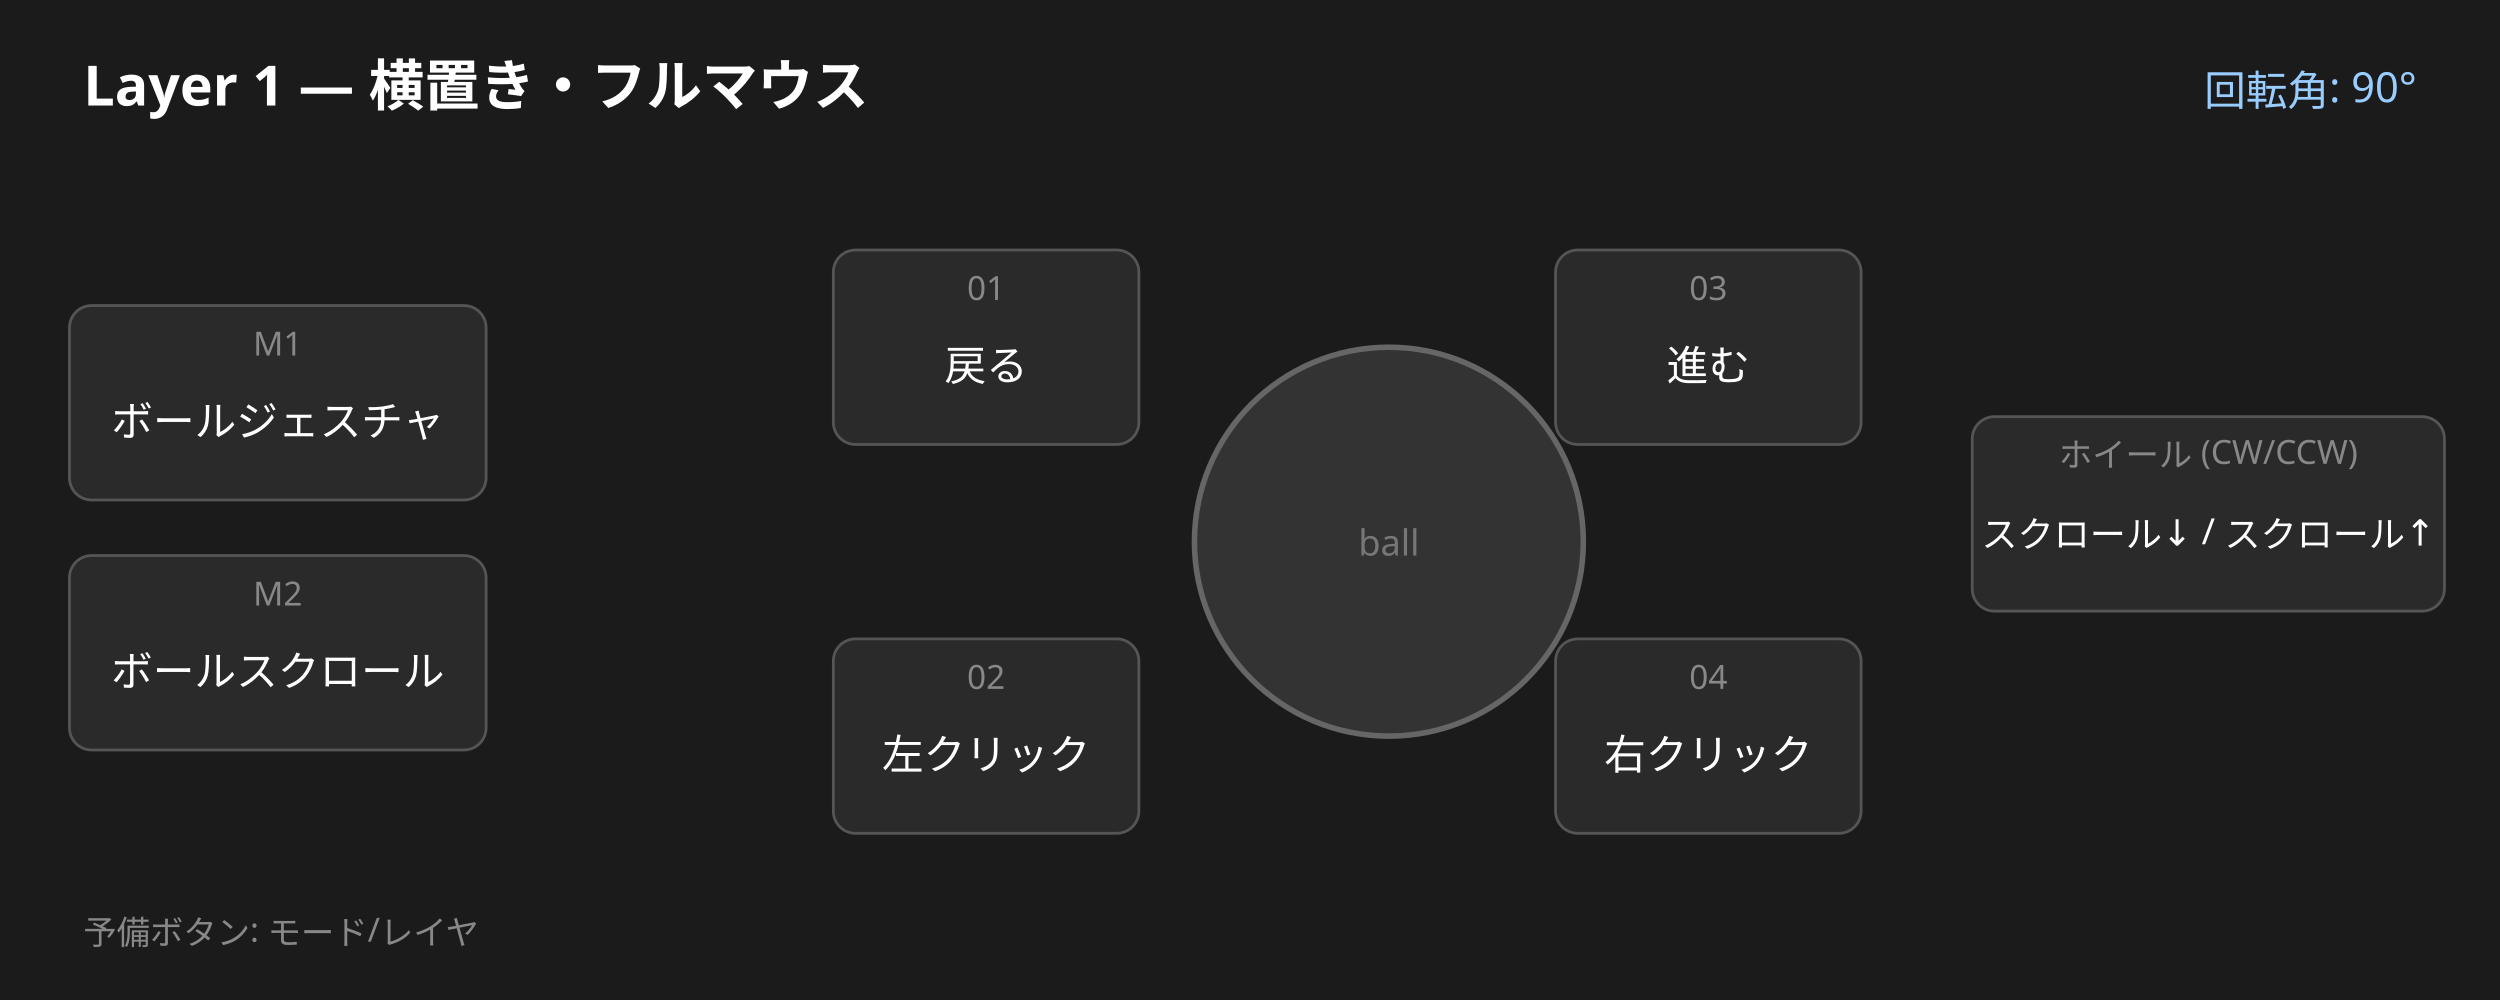
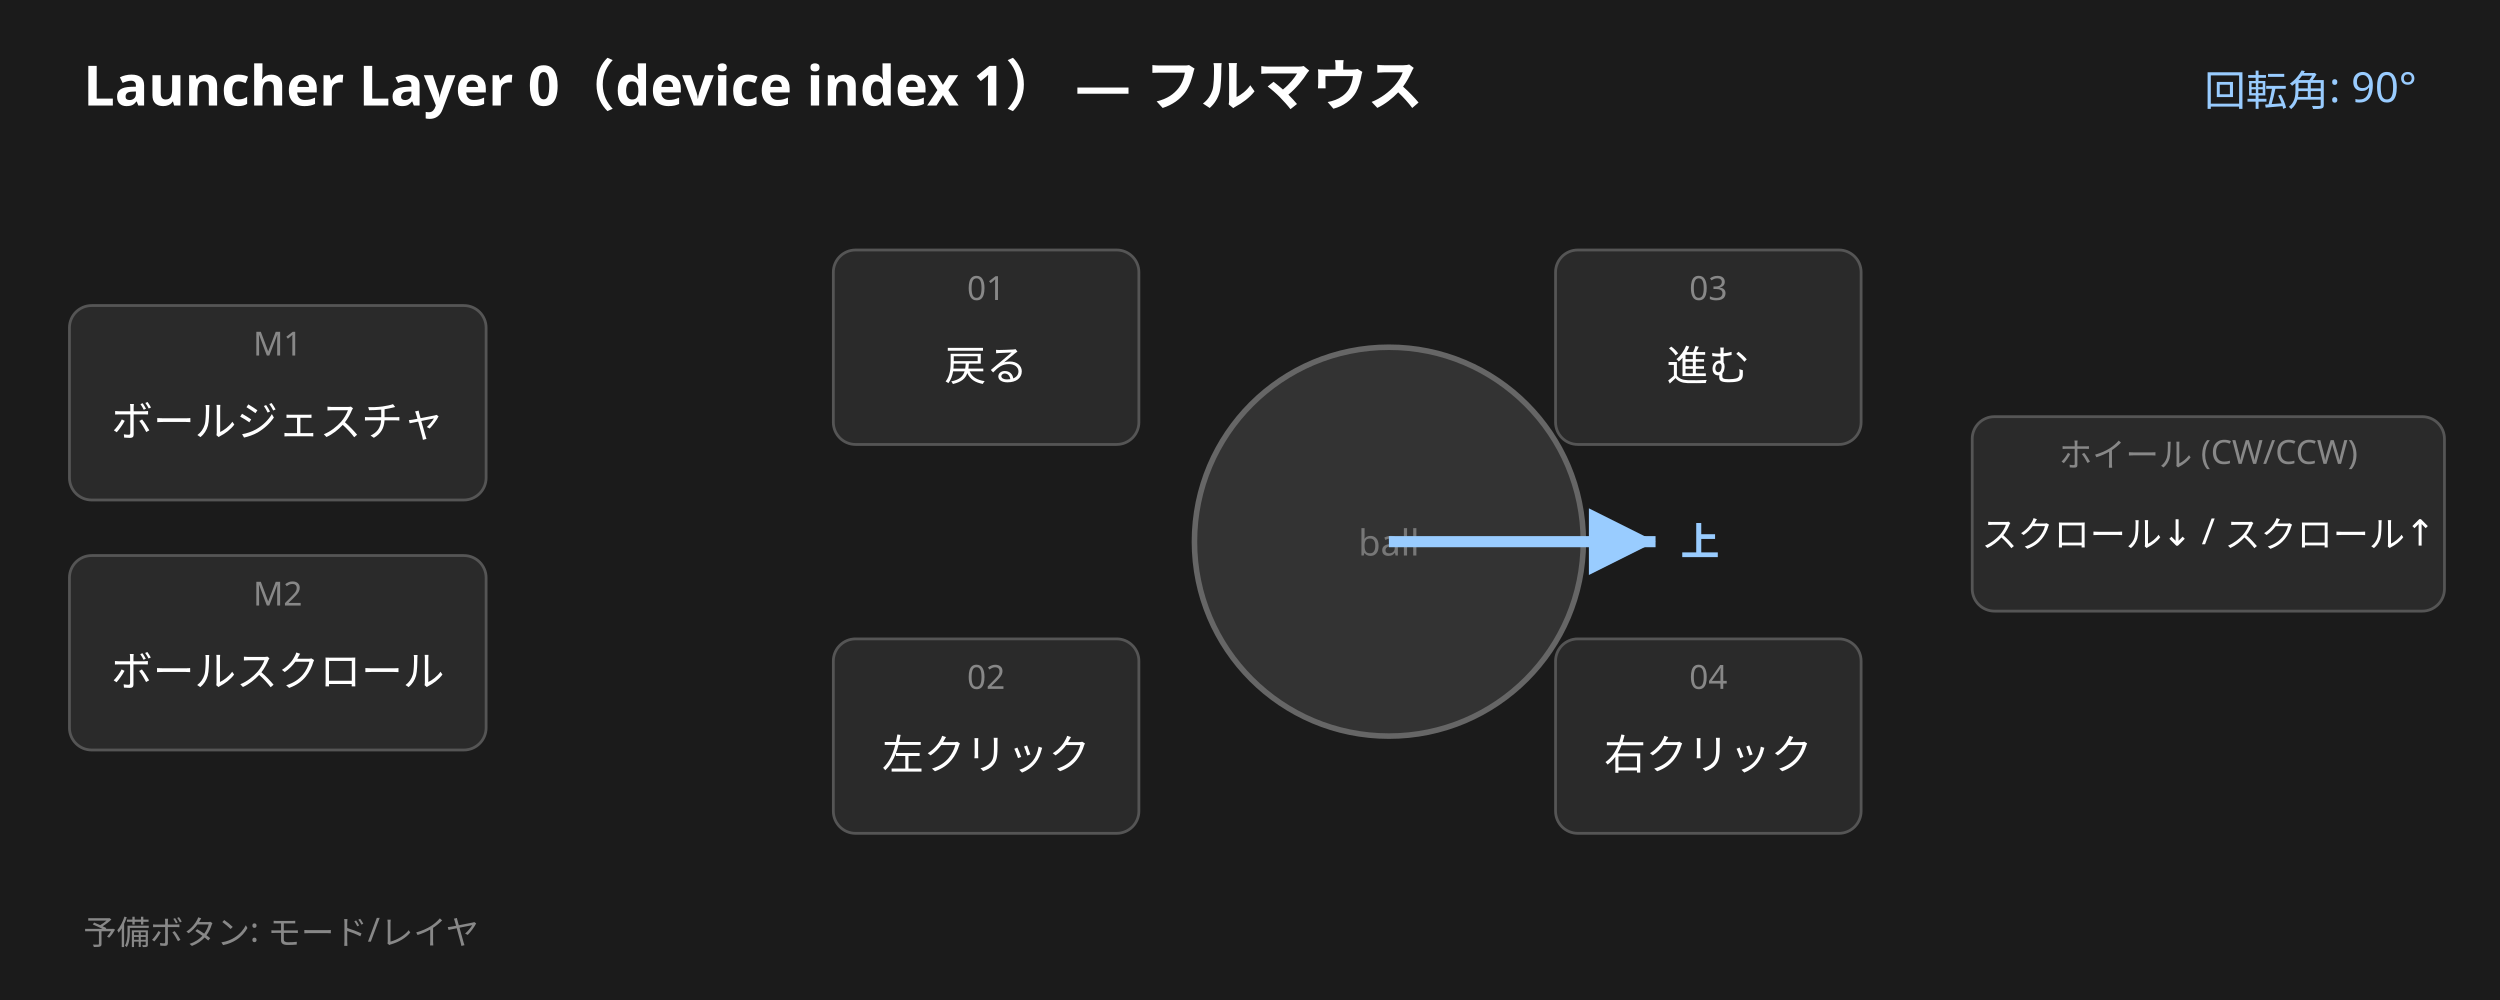
<svg xmlns="http://www.w3.org/2000/svg" width="900" height="360" viewBox="0 0 900 360" font-family="sans-serif">
+   <defs>
+     <marker id="up" markerWidth="10" markerHeight="10" refX="6" refY="3" orient="auto">
+       <path d="M0,0 L6,3 L0,6 Z" fill="#9cf" />
+     </marker>
+   </defs>
  <rect width="900" height="360" fill="#1b1b1b" />
-   <text x="30" y="38" fill="#fff" font-size="20" font-weight="bold">Layer 1 — 横置き・フルマウス</text>
+   <text x="30" y="38" fill="#fff" font-size="20" font-weight="bold">Launcher Layer 0（device index 1） — フルマウス</text>
  <text x="870" y="38" fill="#9cf" font-size="15" text-anchor="end">回転角: 90°</text>
  <rect x="25" y="110" width="150" height="70" rx="8" fill="#2a2a2a" stroke="#555" />
  <text x="100" y="128" fill="#888" font-size="12" text-anchor="middle">M1</text>
  <text x="100" y="157" fill="#fff" font-size="15" text-anchor="middle">ボールジェスチャ</text>
  <rect x="25" y="200" width="150" height="70" rx="8" fill="#2a2a2a" stroke="#555" />
  <text x="100" y="218" fill="#888" font-size="12" text-anchor="middle">M2</text>
  <text x="100" y="247" fill="#fff" font-size="15" text-anchor="middle">ボールスクロール</text>
  <rect x="300" y="90" width="110" height="70" rx="8" fill="#2a2a2a" stroke="#555" />
  <text x="355" y="108" fill="#888" font-size="12" text-anchor="middle">01</text>
  <text x="355" y="137" fill="#fff" font-size="15" text-anchor="middle">戻る</text>
  <rect x="300" y="230" width="110" height="70" rx="8" fill="#2a2a2a" stroke="#555" />
  <text x="355" y="248" fill="#888" font-size="12" text-anchor="middle">02</text>
  <text x="355" y="277" fill="#fff" font-size="15" text-anchor="middle">左クリック</text>
  <circle cx="500" cy="195" r="70" fill="#333" stroke="#666" stroke-width="2" />
  <text x="500" y="200" fill="#777" font-size="13" text-anchor="middle">ball</text>
+   <line x1="500" y1="195" x2="596.0" y2="195.0" stroke="#9cf" stroke-width="4" marker-end="url(#up)" />
+   <text x="612.0" y="200.0" fill="#9cf" font-size="14" font-weight="bold" text-anchor="middle">上</text>
  <rect x="560" y="90" width="110" height="70" rx="8" fill="#2a2a2a" stroke="#555" />
  <text x="615" y="108" fill="#888" font-size="12" text-anchor="middle">03</text>
  <text x="615" y="137" fill="#fff" font-size="15" text-anchor="middle">進む</text>
  <rect x="560" y="230" width="110" height="70" rx="8" fill="#2a2a2a" stroke="#555" />
  <text x="615" y="248" fill="#888" font-size="12" text-anchor="middle">04</text>
  <text x="615" y="277" fill="#fff" font-size="15" text-anchor="middle">右クリック</text>
  <rect x="710" y="150" width="170" height="70" rx="8" fill="#2a2a2a" stroke="#555" />
  <text x="795" y="168" fill="#888" font-size="12" text-anchor="middle">ホイール (CW/CCW)</text>
  <text x="795" y="197" fill="#fff" font-size="13" text-anchor="middle">スクロール↓ / スクロール↑</text>
  <text x="30" y="340" fill="#888" font-size="12">予備ボタン: モード/レイヤ</text>
</svg>
